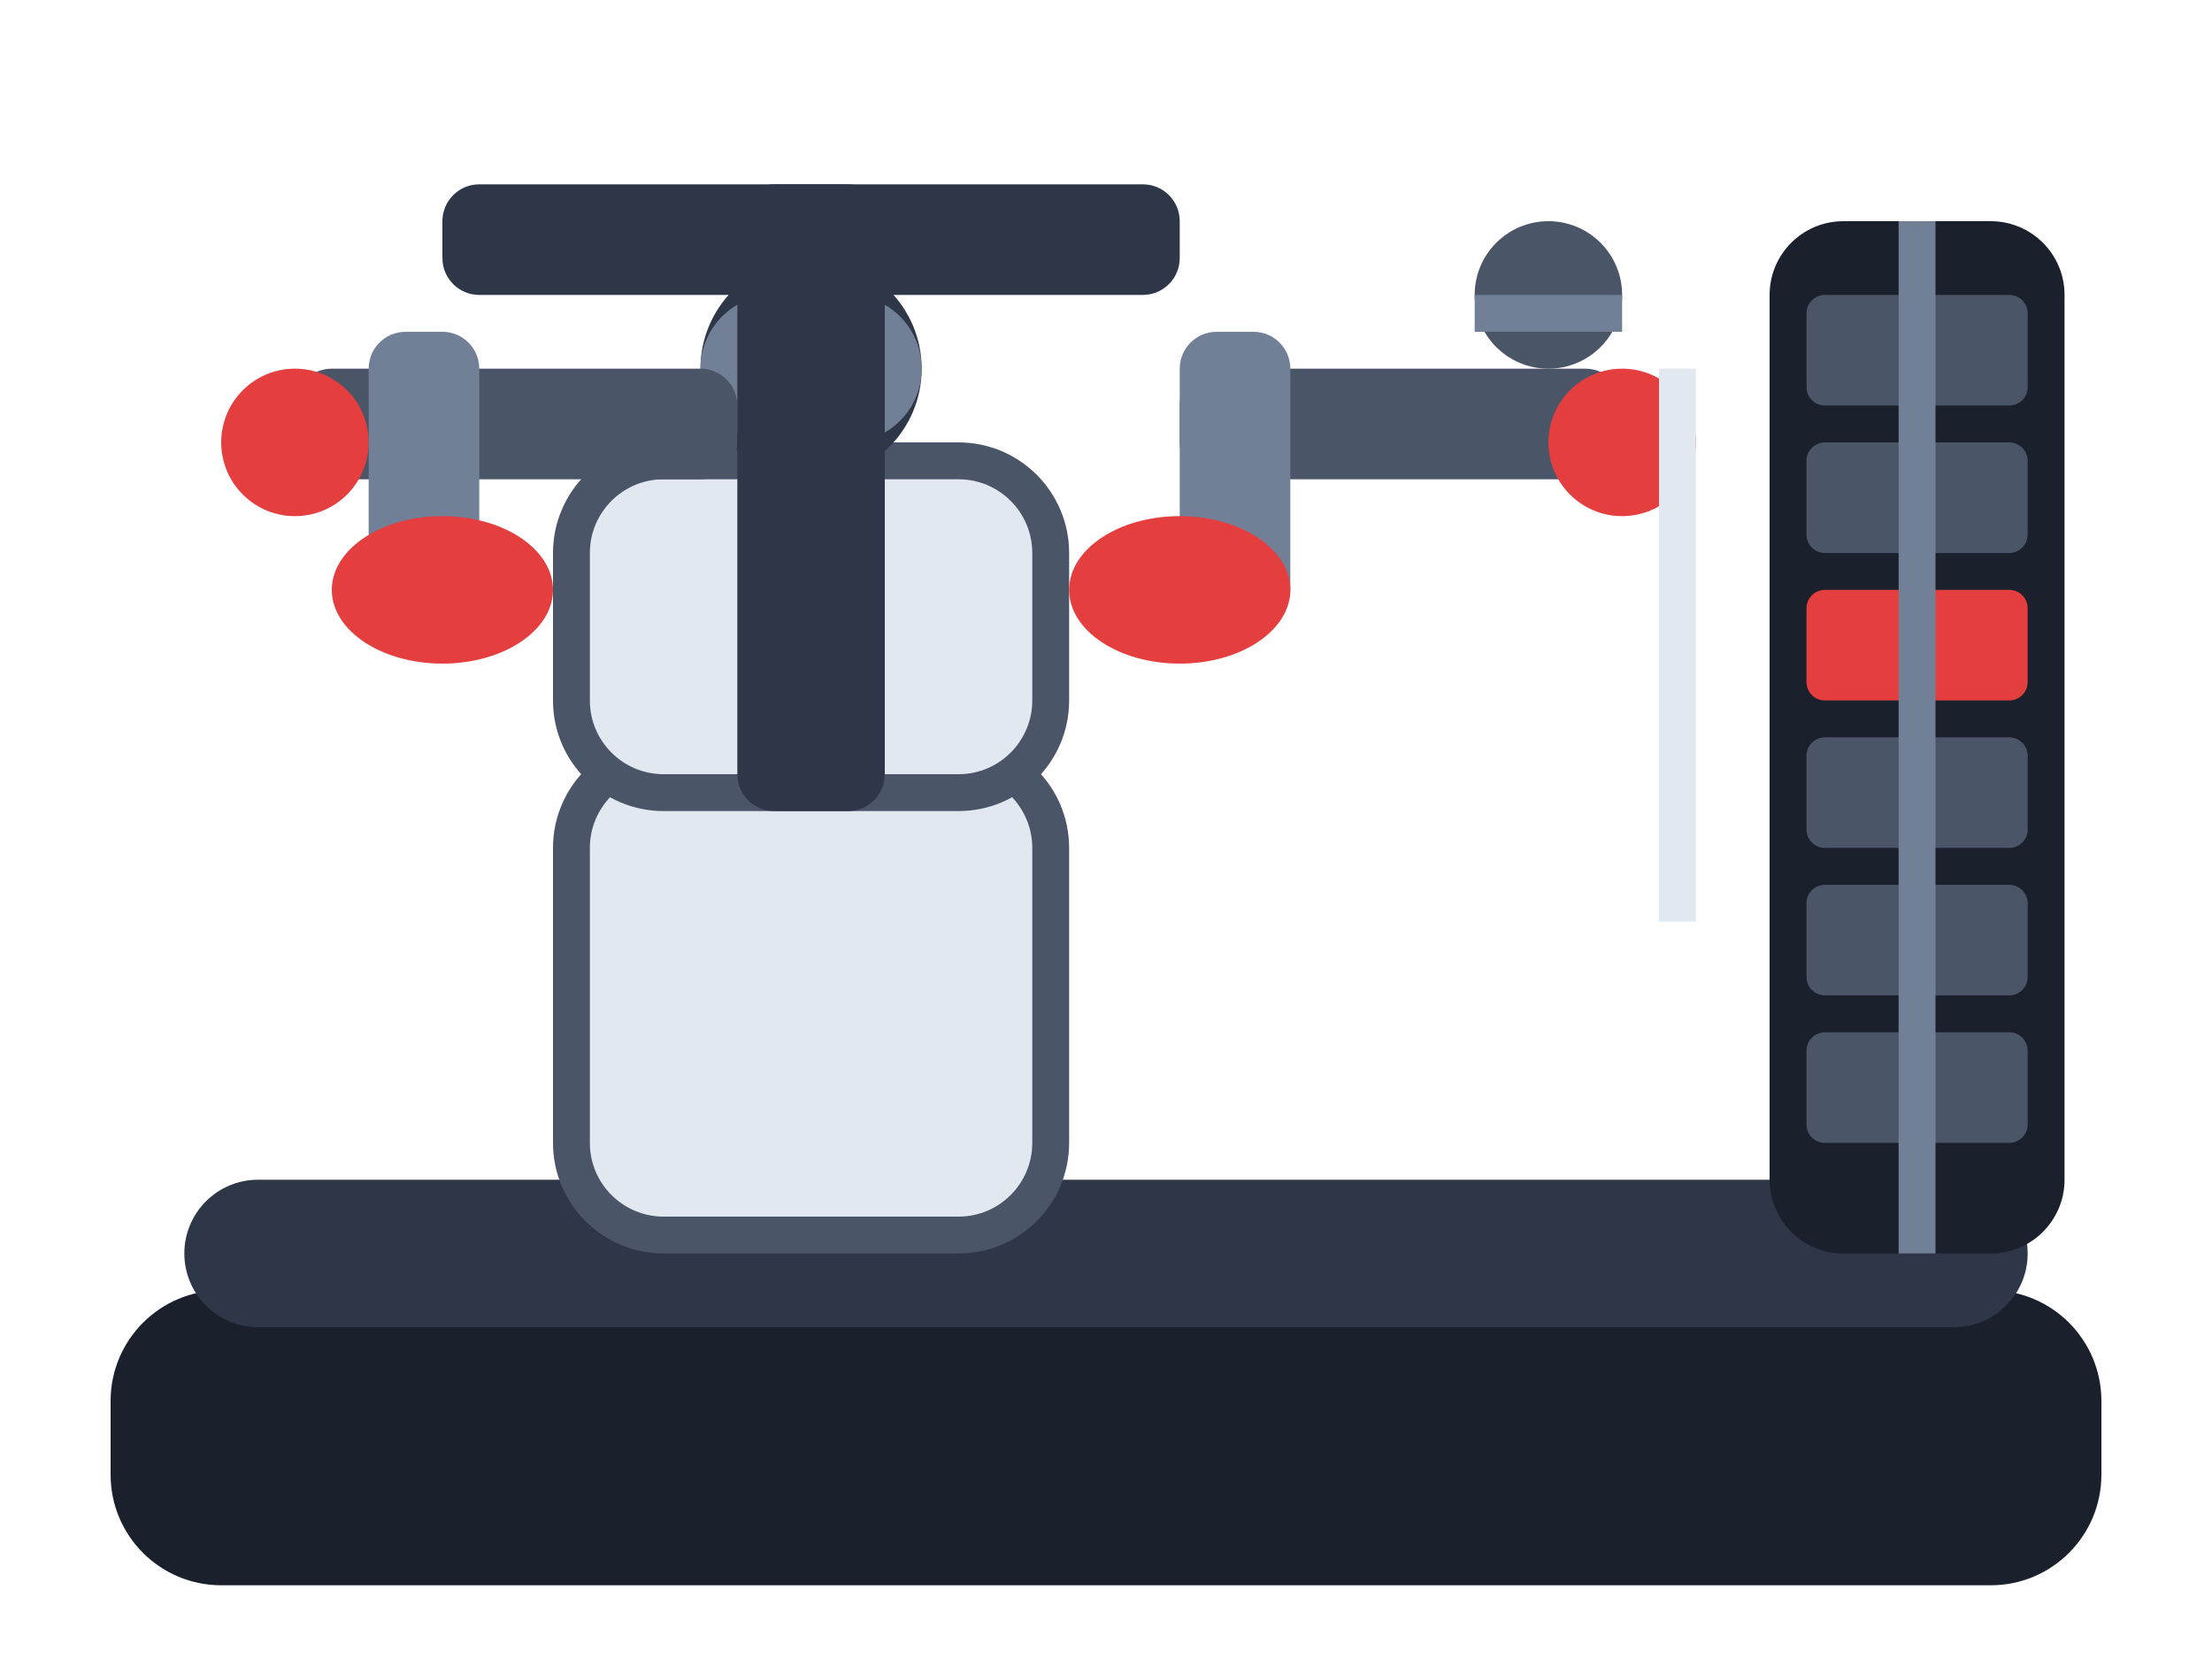
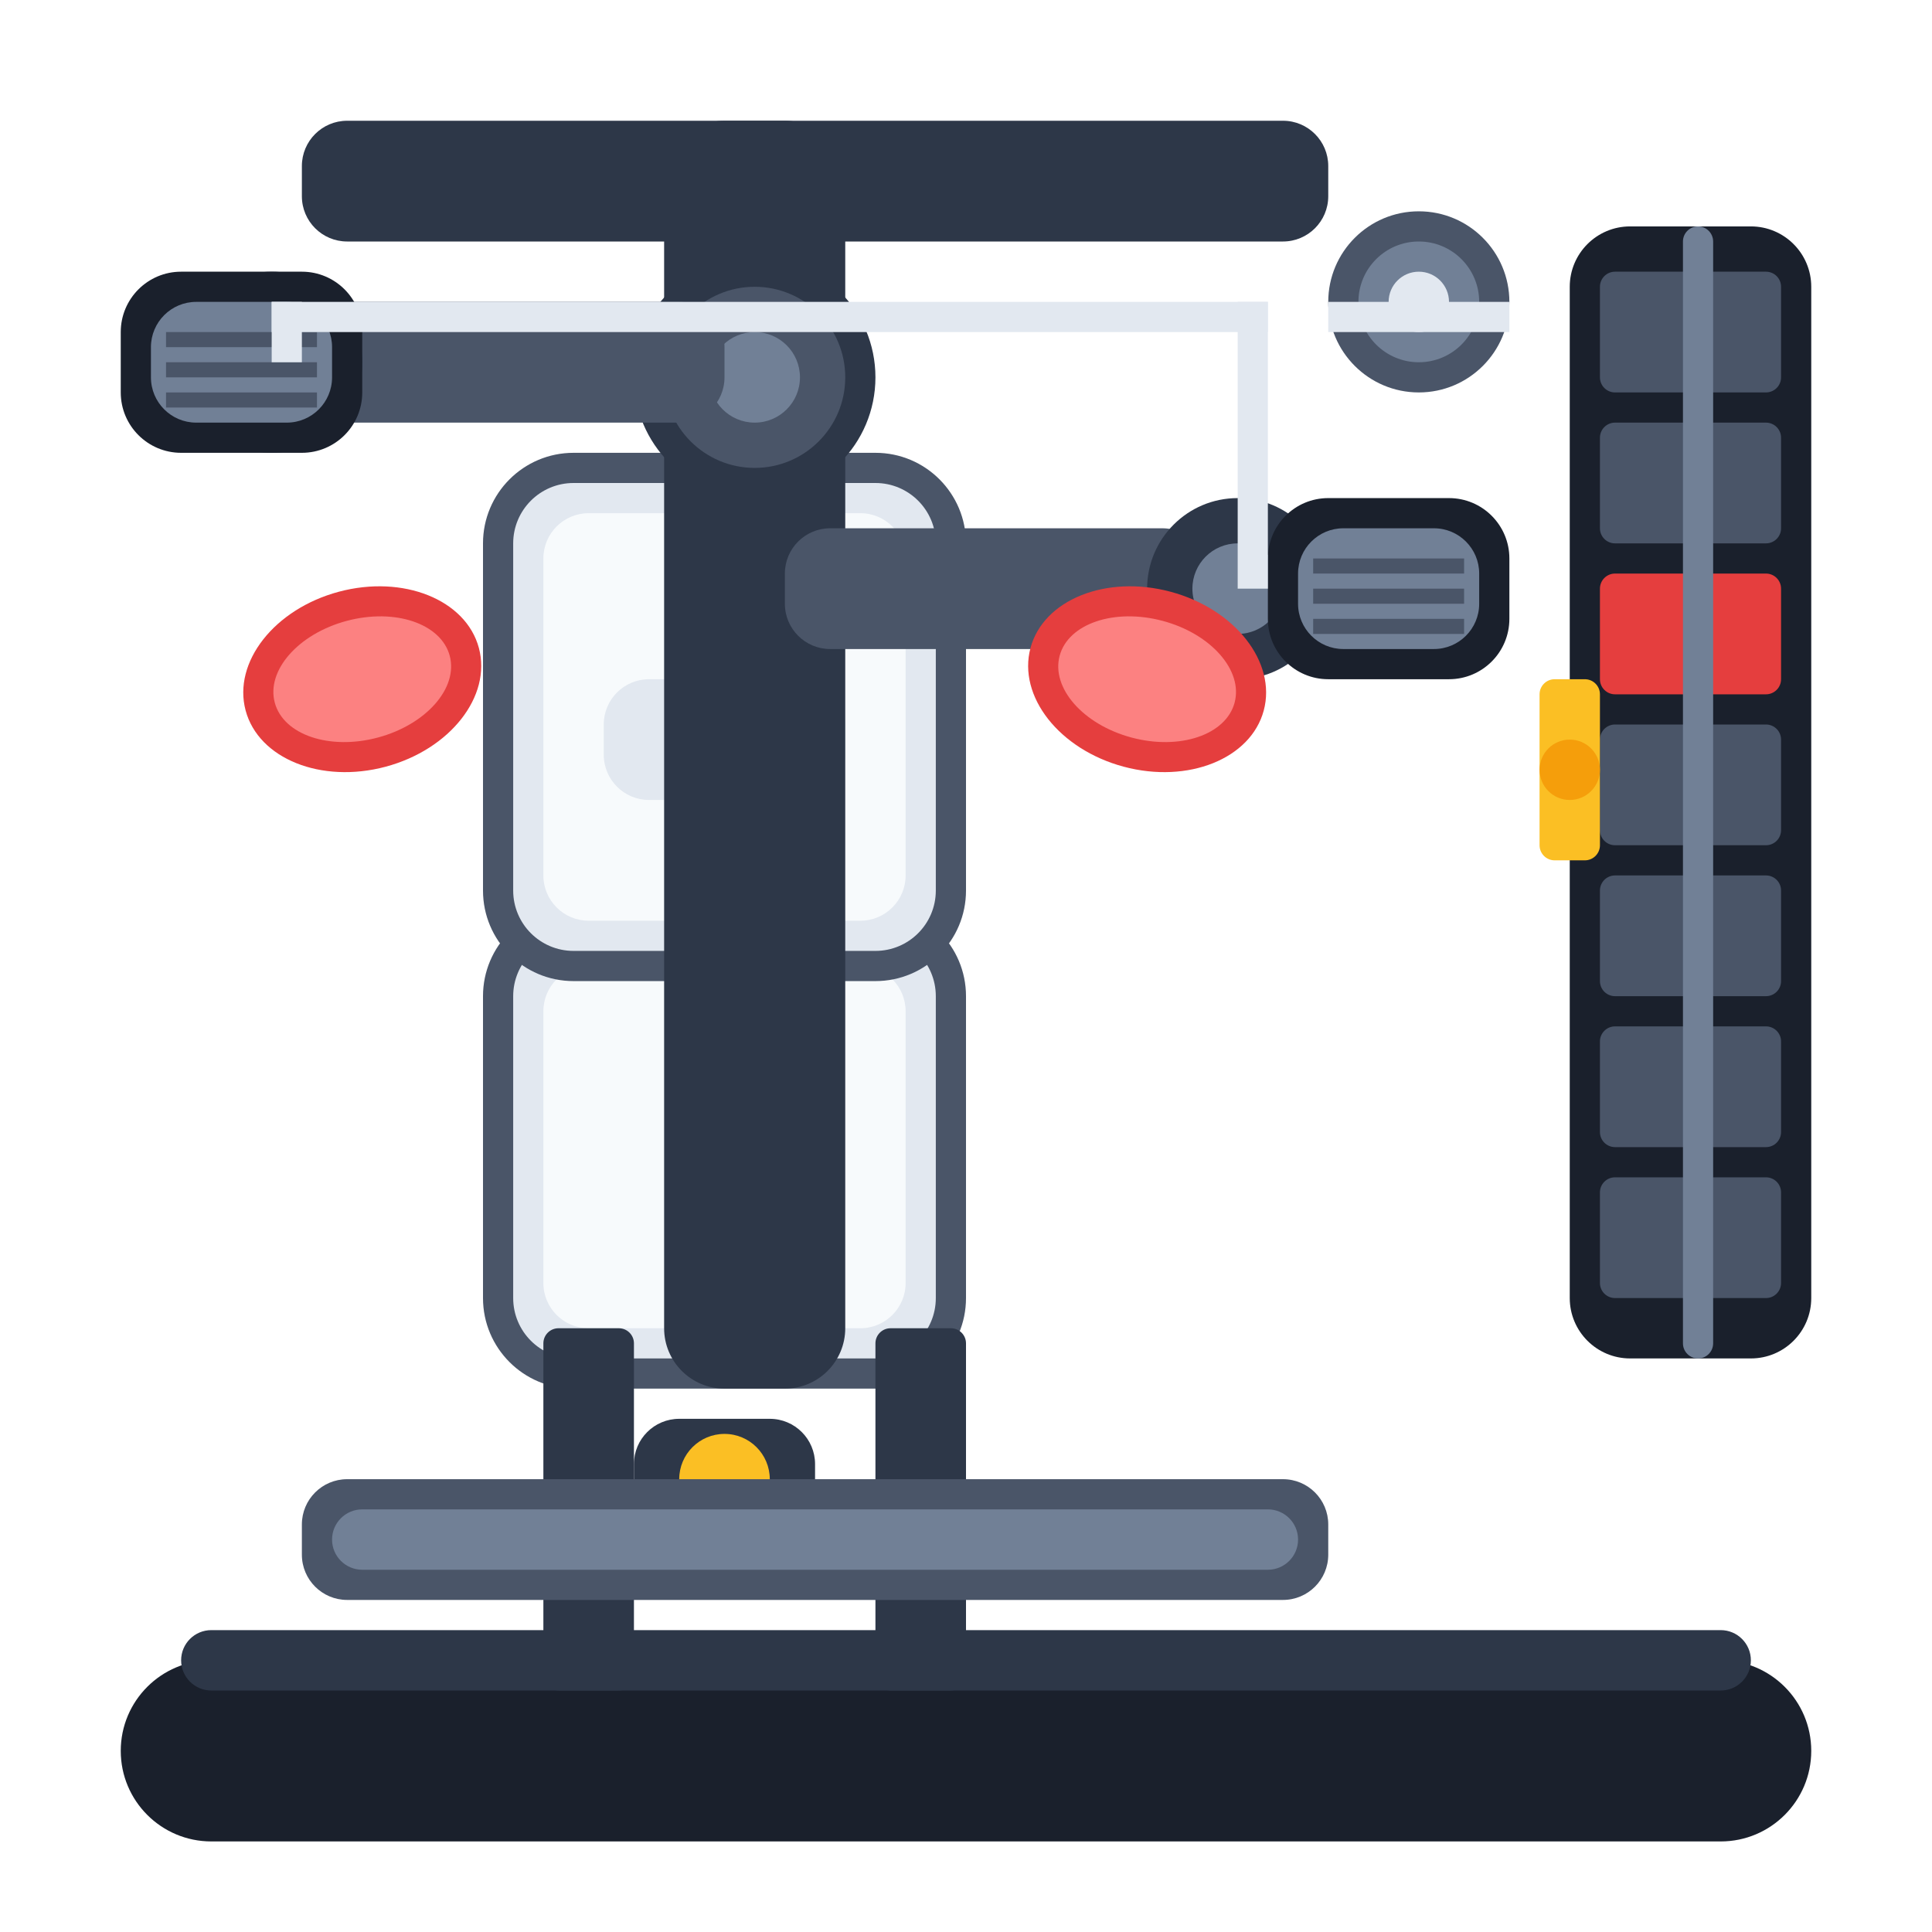
- <svg xmlns="http://www.w3.org/2000/svg" width="60" height="45" viewBox="0 0 60 45">
-   <rect x="3" y="35" width="54" height="8" fill="#1a202c" rx="3" />
-   <rect x="5" y="32" width="50" height="4" fill="#2d3748" rx="2" />
-   <rect x="15" y="20" width="14" height="14" fill="#4a5568" rx="3" />
-   <rect x="16" y="21" width="12" height="12" fill="#e2e8f0" rx="2" />
-   <rect x="15" y="12" width="14" height="10" fill="#4a5568" rx="3" />
-   <rect x="16" y="13" width="12" height="8" fill="#e2e8f0" rx="2" />
-   <circle cx="22" cy="10" r="3" fill="#2d3748" />
-   <circle cx="22" cy="10" r="1.5" fill="#4a5568" />
-   <rect x="19" y="8" width="6" height="4" fill="#718096" rx="2" />
-   <rect x="8" y="10" width="12" height="3" fill="#4a5568" rx="1" />
-   <rect x="32" y="10" width="12" height="3" fill="#4a5568" rx="1" />
-   <circle cx="8" cy="12" r="2" fill="#e53e3e" />
-   <circle cx="44" cy="12" r="2" fill="#e53e3e" />
-   <rect x="10" y="9" width="3" height="8" fill="#718096" rx="1" />
-   <rect x="32" y="9" width="3" height="8" fill="#718096" rx="1" />
-   <rect x="20" y="5" width="4" height="17" fill="#2d3748" rx="1" />
-   <rect x="12" y="5" width="20" height="3" fill="#2d3748" rx="1" />
-   <rect x="48" y="6" width="8" height="28" fill="#1a202c" rx="2" />
-   <rect x="49" y="8" width="6" height="3" fill="#4a5568" rx="0.5" />
-   <rect x="49" y="12" width="6" height="3" fill="#4a5568" rx="0.5" />
-   <rect x="49" y="16" width="6" height="3" fill="#e53e3e" rx="0.5" />
-   <rect x="49" y="20" width="6" height="3" fill="#4a5568" rx="0.5" />
-   <rect x="49" y="24" width="6" height="3" fill="#4a5568" rx="0.5" />
-   <rect x="49" y="28" width="6" height="3" fill="#4a5568" rx="0.5" />
-   <rect x="51.5" y="6" width="1" height="28" fill="#718096" />
-   <rect x="45" y="10" width="1" height="15" fill="#e2e8f0" />
-   <circle cx="42" cy="8" r="2" fill="#4a5568" />
-   <rect x="40" y="8" width="4" height="1" fill="#718096" />
-   <ellipse cx="12" cy="16" rx="3" ry="2" fill="#e53e3e" />
-   <ellipse cx="32" cy="16" rx="3" ry="2" fill="#e53e3e" />
+ <svg xmlns="http://www.w3.org/2000/svg" width="128" height="128" viewBox="0 0 128 128">
+   <rect x="8" y="110" width="112" height="12" fill="#1a202c" rx="6" />
+   <rect x="12" y="108" width="104" height="4" fill="#2d3748" rx="2" />
+   <rect x="32" y="60" width="32" height="32" fill="#4a5568" rx="6" />
+   <rect x="34" y="62" width="28" height="28" fill="#e2e8f0" rx="4" />
+   <rect x="36" y="64" width="24" height="24" fill="#f7fafc" rx="3" />
+   <rect x="32" y="30" width="32" height="35" fill="#4a5568" rx="6" />
+   <rect x="34" y="32" width="28" height="31" fill="#e2e8f0" rx="4" />
+   <rect x="36" y="34" width="24" height="27" fill="#f7fafc" rx="3" />
+   <rect x="40" y="45" width="16" height="8" fill="#e2e8f0" rx="3" />
+   <rect x="44" y="8" width="12" height="84" fill="#2d3748" rx="4" />
+   <circle cx="50" cy="25" r="8" fill="#2d3748" />
+   <circle cx="50" cy="25" r="6" fill="#4a5568" />
+   <circle cx="50" cy="25" r="3" fill="#718096" />
+   <rect x="20" y="20" width="28" height="8" fill="#4a5568" rx="3" />
+   <circle cx="18" cy="24" r="6" fill="#2d3748" />
+   <circle cx="18" cy="24" r="3" fill="#718096" />
+   <rect x="52" y="35" width="28" height="8" fill="#4a5568" rx="3" />
+   <circle cx="82" cy="39" r="6" fill="#2d3748" />
+   <circle cx="82" cy="39" r="3" fill="#718096" />
+   <rect x="8" y="18" width="16" height="12" fill="#1a202c" rx="4" />
+   <rect x="10" y="20" width="12" height="8" fill="#718096" rx="3" />
+   <rect x="84" y="33" width="16" height="12" fill="#1a202c" rx="4" />
+   <rect x="86" y="35" width="12" height="8" fill="#718096" rx="3" />
+   <rect x="11" y="22" width="10" height="1" fill="#4a5568" />
+   <rect x="11" y="24" width="10" height="1" fill="#4a5568" />
+   <rect x="11" y="26" width="10" height="1" fill="#4a5568" />
+   <rect x="87" y="37" width="10" height="1" fill="#4a5568" />
+   <rect x="87" y="39" width="10" height="1" fill="#4a5568" />
+   <rect x="87" y="41" width="10" height="1" fill="#4a5568" />
+   <ellipse cx="24" cy="45" rx="8" ry="6" fill="#e53e3e" transform="rotate(-15 24 45)" />
+   <ellipse cx="24" cy="45" rx="6" ry="4" fill="#fc8181" transform="rotate(-15 24 45)" />
+   <ellipse cx="76" cy="45" rx="8" ry="6" fill="#e53e3e" transform="rotate(15 76 45)" />
+   <ellipse cx="76" cy="45" rx="6" ry="4" fill="#fc8181" transform="rotate(15 76 45)" />
+   <rect x="104" y="15" width="16" height="75" fill="#1a202c" rx="4" />
+   <rect x="106" y="18" width="12" height="8" fill="#4a5568" rx="1" />
+   <rect x="106" y="28" width="12" height="8" fill="#4a5568" rx="1" />
+   <rect x="106" y="38" width="12" height="8" fill="#e53e3e" rx="1" />
+   <rect x="106" y="48" width="12" height="8" fill="#4a5568" rx="1" />
+   <rect x="106" y="58" width="12" height="8" fill="#4a5568" rx="1" />
+   <rect x="106" y="68" width="12" height="8" fill="#4a5568" rx="1" />
+   <rect x="106" y="78" width="12" height="8" fill="#4a5568" rx="1" />
+   <rect x="111.5" y="15" width="2" height="75" fill="#718096" rx="1" />
+   <circle cx="94" cy="20" r="6" fill="#4a5568" />
+   <circle cx="94" cy="20" r="4" fill="#718096" />
+   <circle cx="94" cy="20" r="2" fill="#e2e8f0" />
+   <rect x="88" y="20" width="12" height="2" fill="#e2e8f0" />
+   <rect x="82" y="20" width="2" height="19" fill="#e2e8f0" />
+   <rect x="18" y="20" width="2" height="4" fill="#e2e8f0" />
+   <rect x="18" y="20" width="66" height="2" fill="#e2e8f0" />
+   <rect x="102" y="45" width="4" height="12" fill="#fbbf24" rx="1" />
+   <circle cx="104" cy="51" r="2" fill="#f59e0b" />
+   <rect x="20" y="8" width="68" height="8" fill="#2d3748" rx="3" />
+   <rect x="42" y="94" width="12" height="8" fill="#2d3748" rx="3" />
+   <circle cx="48" cy="98" r="3" fill="#fbbf24" />
+   <rect x="36" y="88" width="6" height="24" fill="#2d3748" rx="1" />
+   <rect x="58" y="88" width="6" height="24" fill="#2d3748" rx="1" />
+   <rect x="20" y="98" width="68" height="8" fill="#4a5568" rx="3" />
+   <rect x="22" y="100" width="64" height="4" fill="#718096" rx="2" />
</svg>
